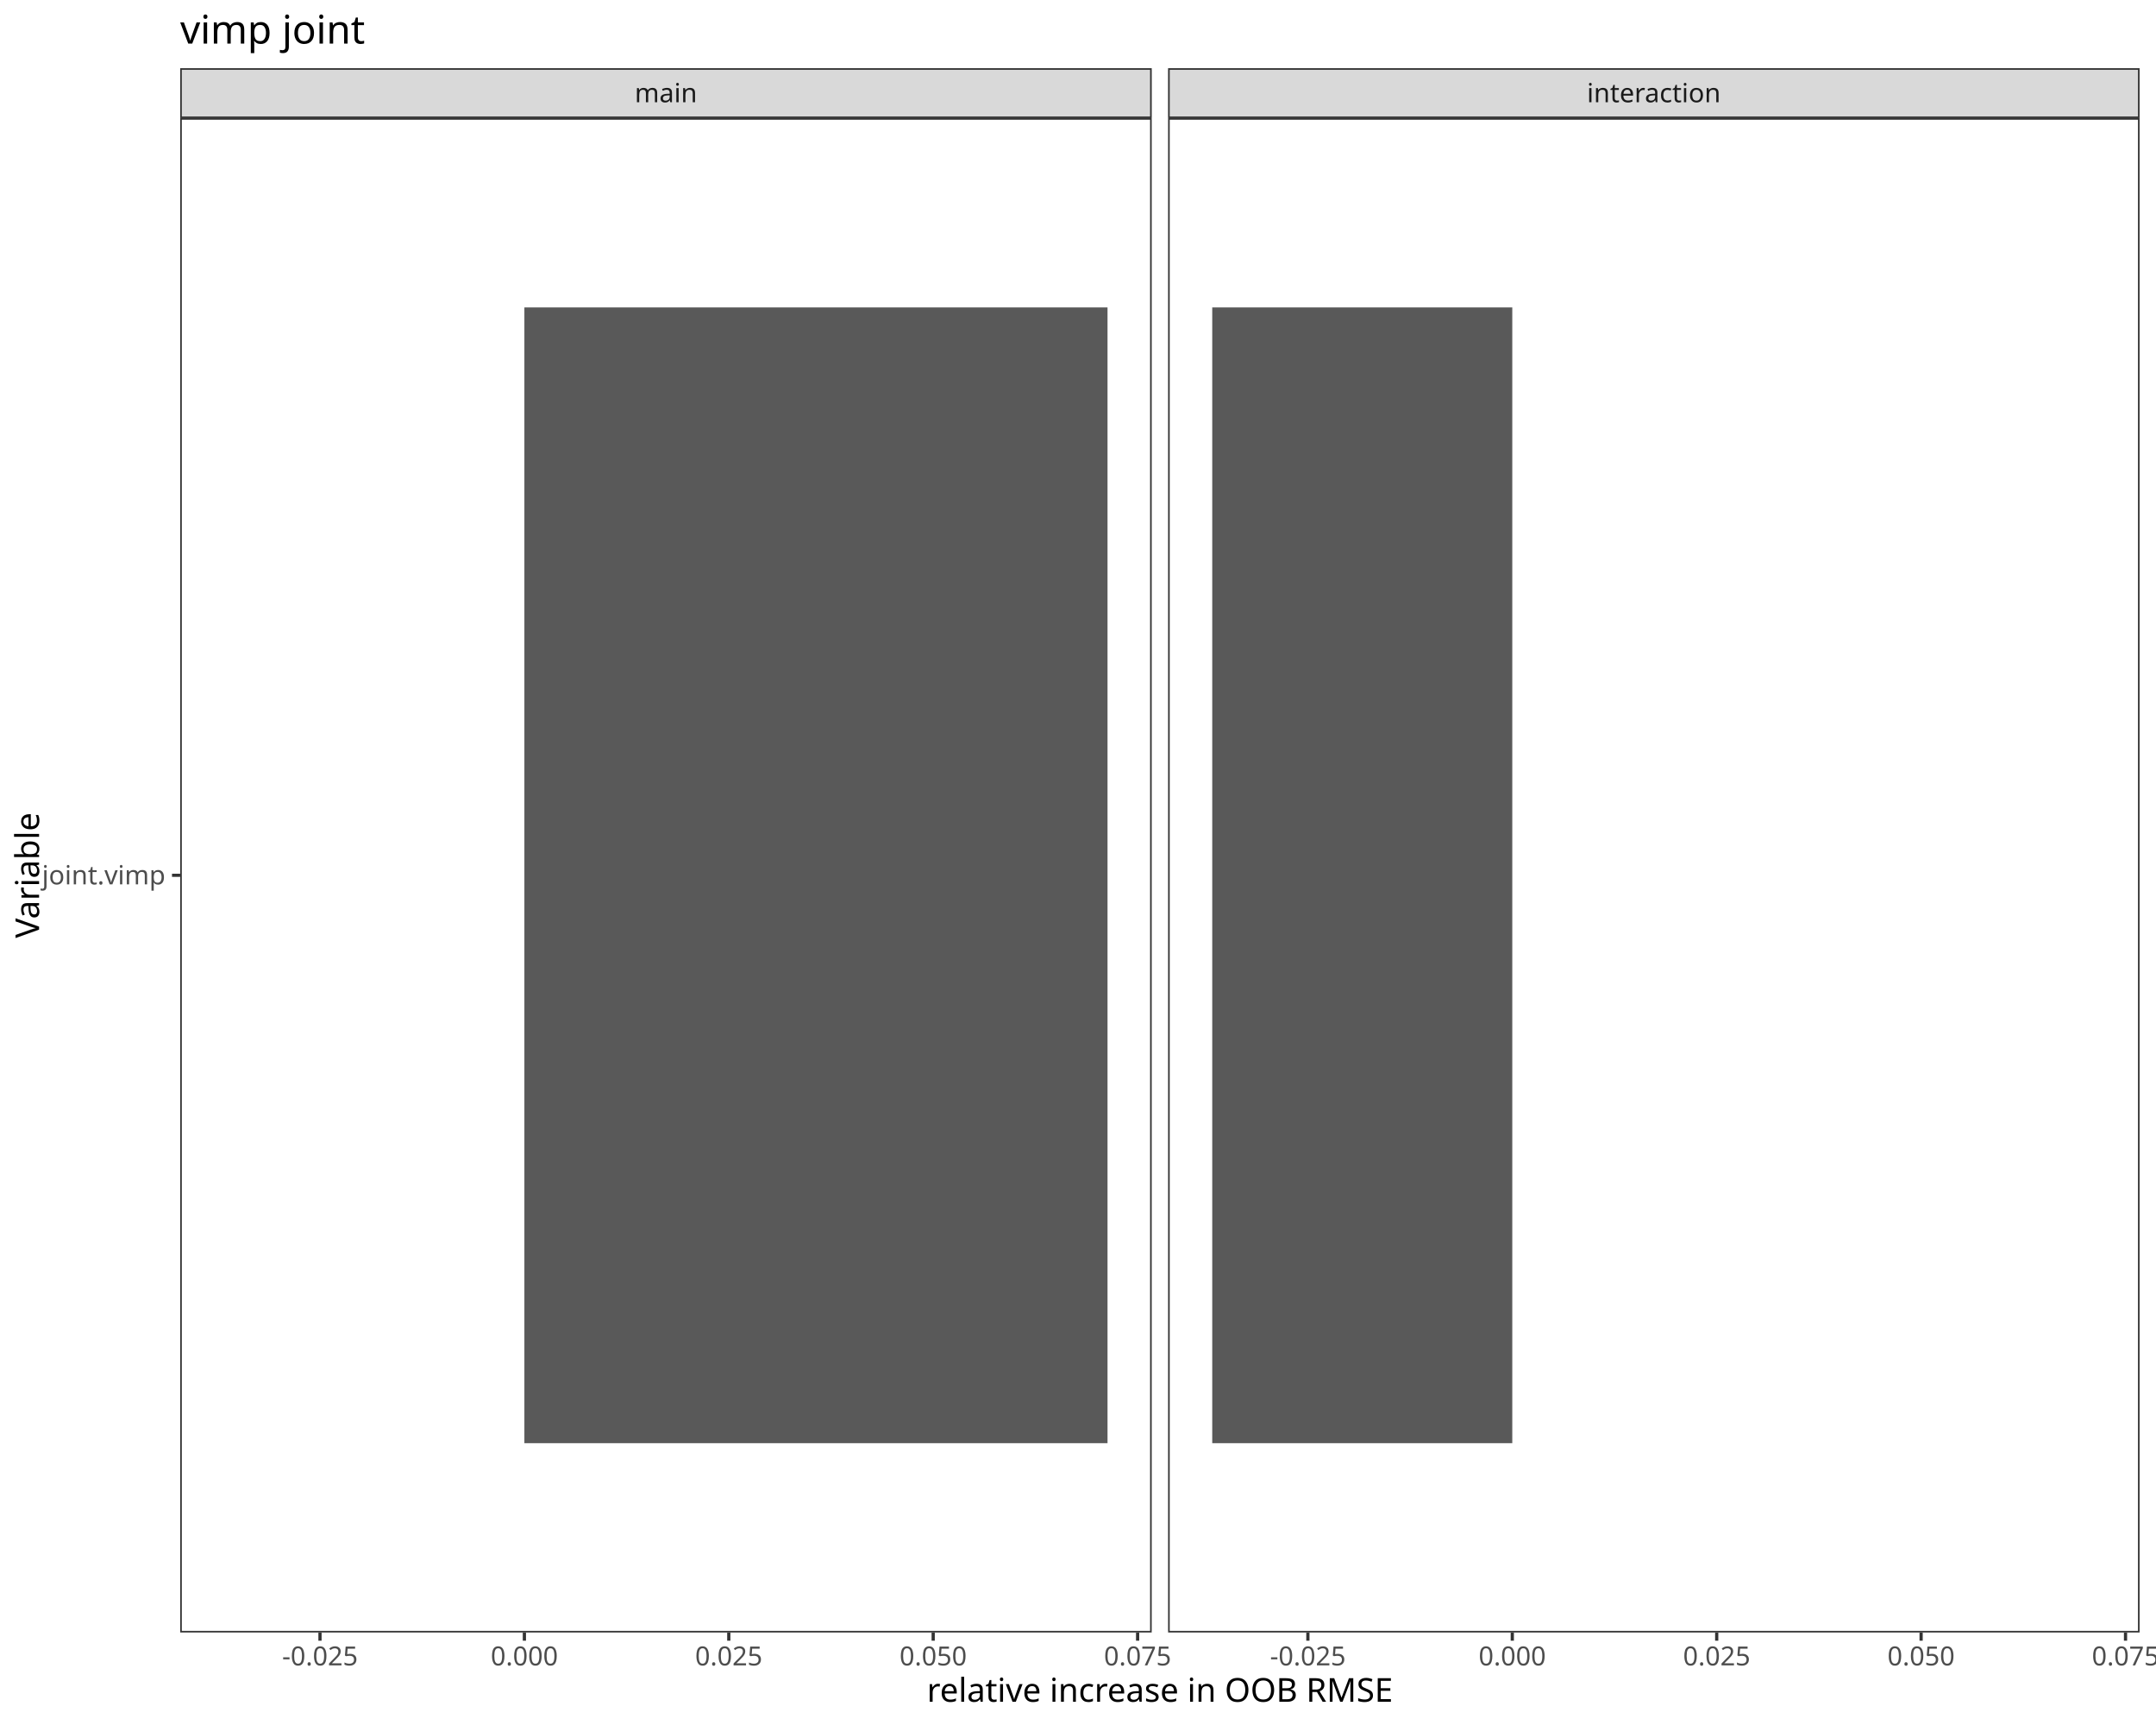
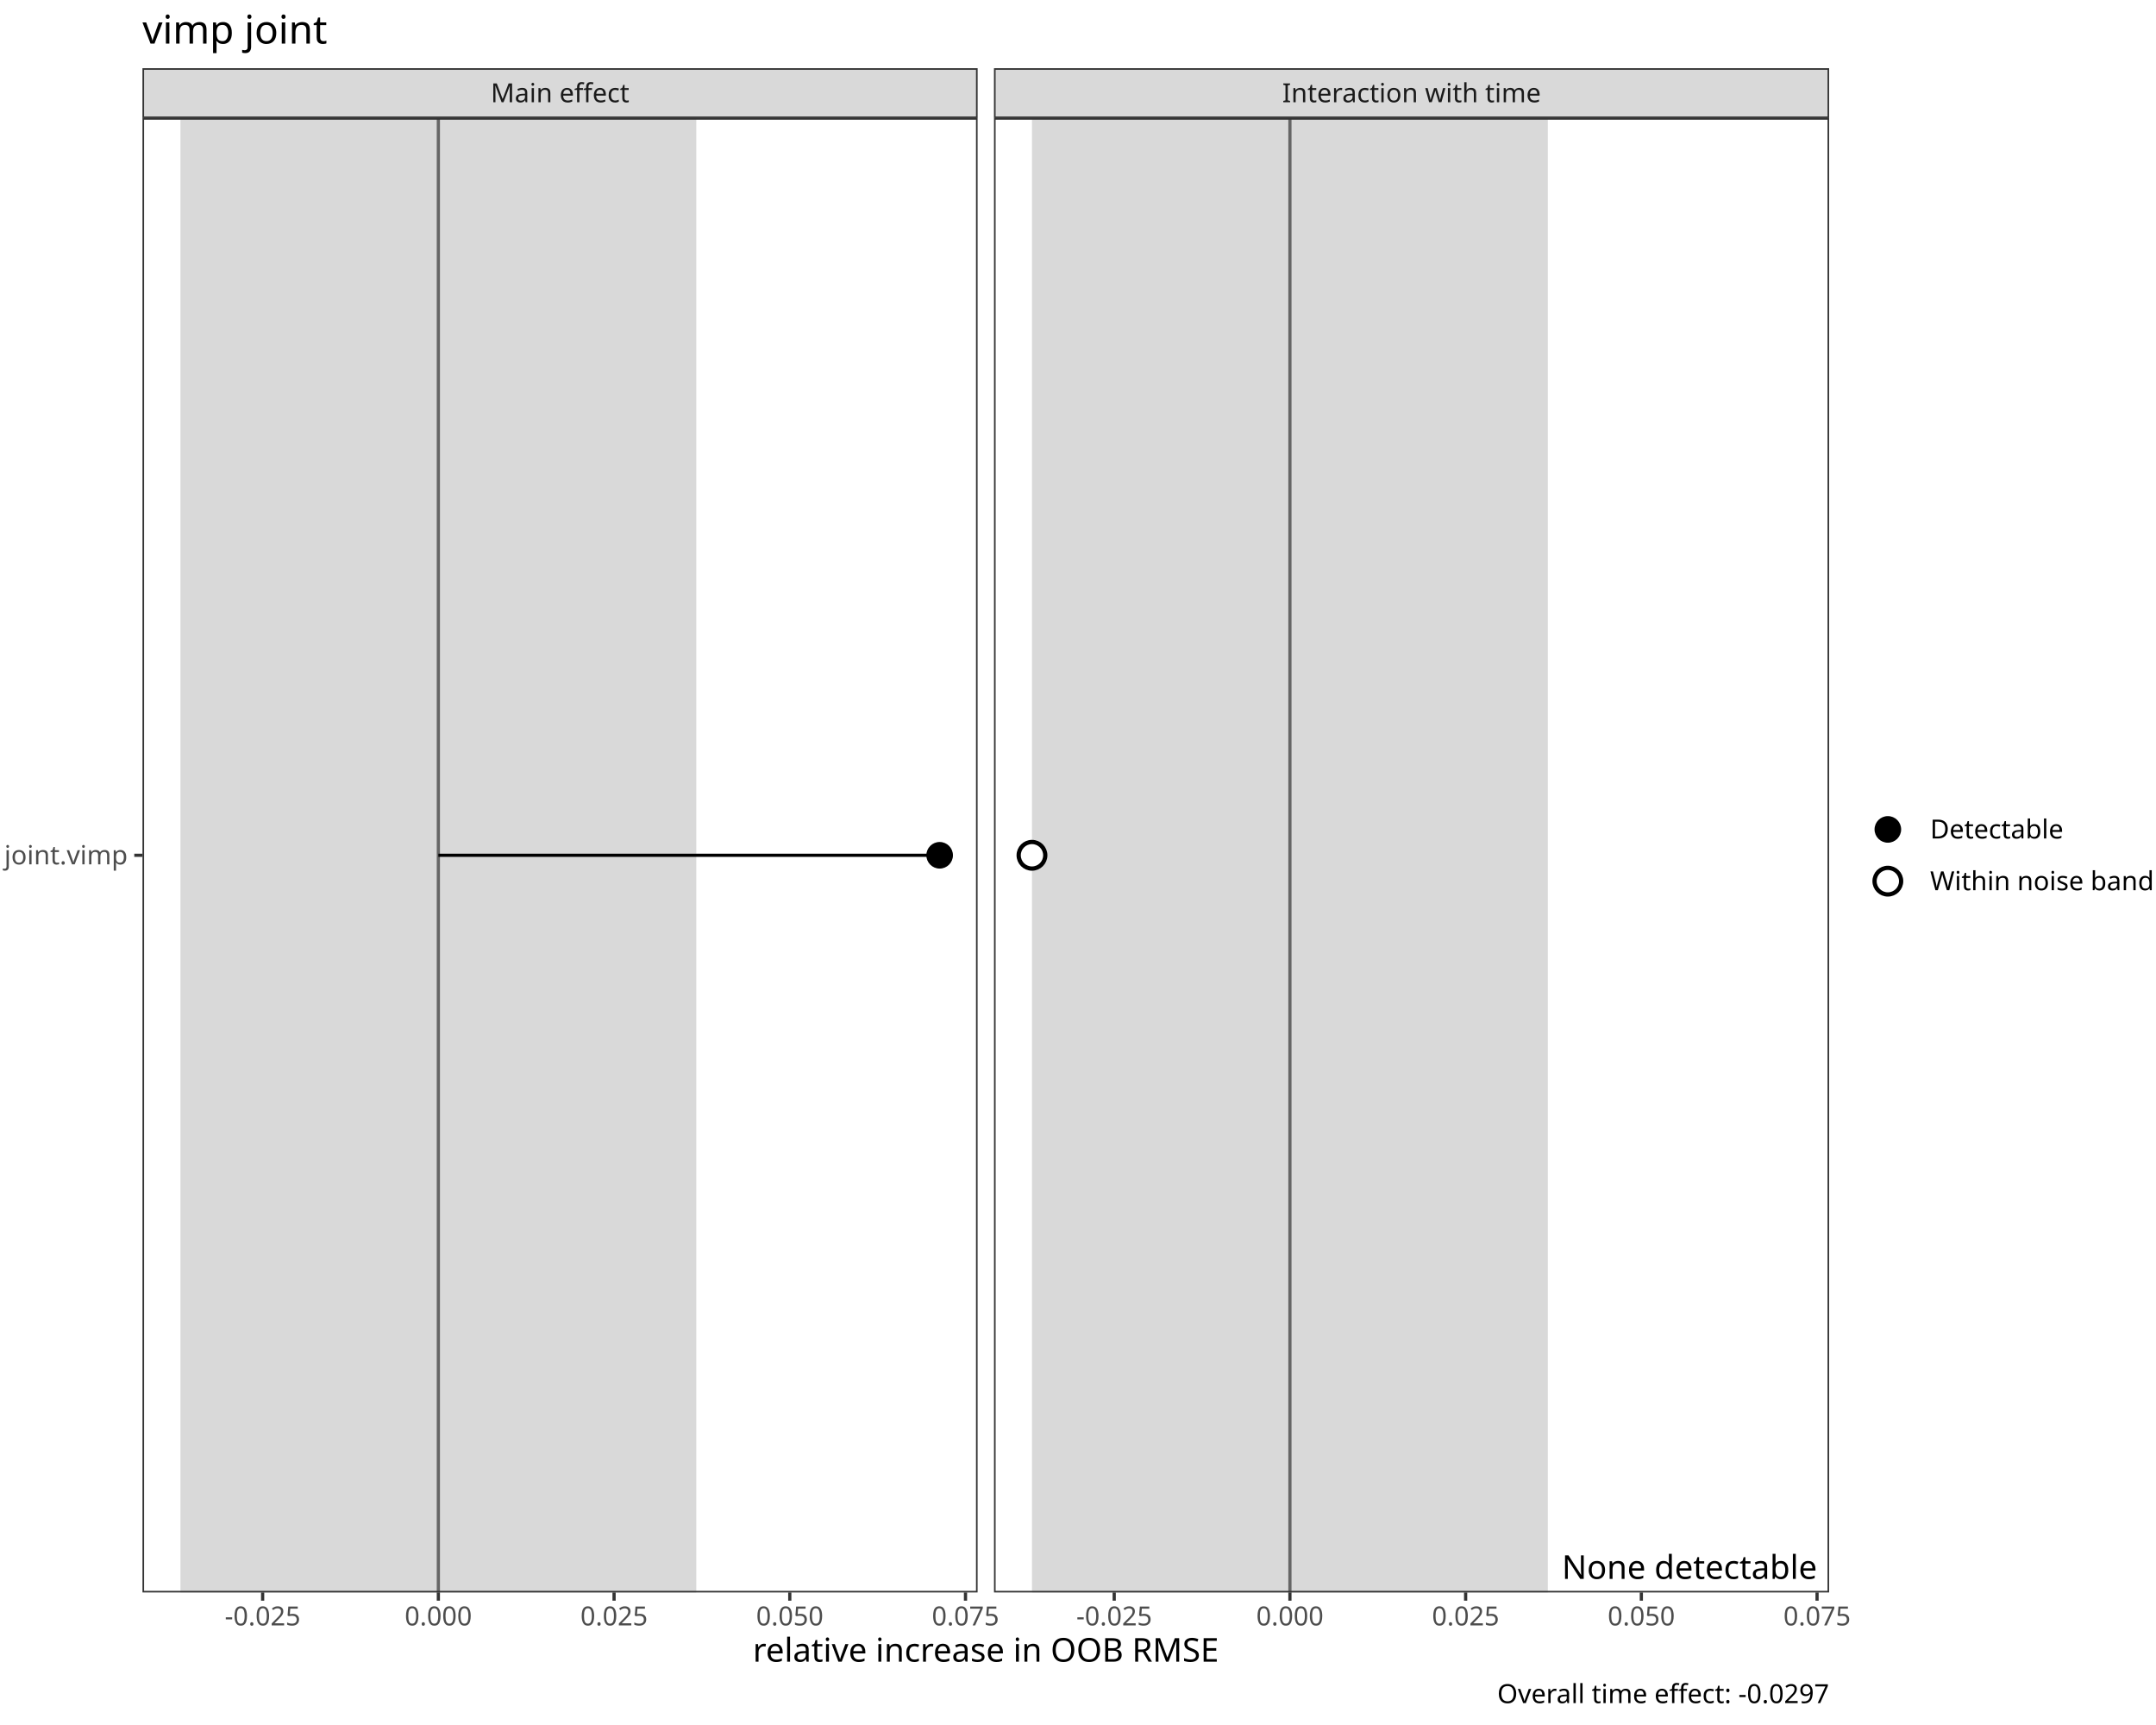
<svg xmlns="http://www.w3.org/2000/svg" class="svglite" data-engine-version="2.0" width="720.00pt" height="576.00pt" viewBox="0 0 720.00 576.00">
  <defs>
    <style type="text/css">
    .svglite line, .svglite polyline, .svglite polygon, .svglite path, .svglite rect, .svglite circle {
      fill: none;
      stroke: #000000;
      stroke-linecap: round;
      stroke-linejoin: round;
      stroke-miterlimit: 10.00;
    }
  </style>
  </defs>
  <rect width="100%" height="100%" style="stroke: none; fill: #FFFFFF;" />
  <defs>
    <clipPath id="cpMC4wMHw3MjAuMDB8MC4wMHw1NzYuMDA=">
      <rect x="0.00" y="0.00" width="720.00" height="576.00" />
    </clipPath>
  </defs>
  <g clip-path="url(#cpMC4wMHw3MjAuMDB8MC4wMHw1NzYuMDA=)">
    <rect x="0.00" y="0.00" width="720.00" height="576.00" style="stroke-width: 1.07; stroke: #FFFFFF; fill: #FFFFFF;" />
  </g>
  <defs>
-     <clipPath id="cpNjAuMTh8Mzg0LjYxfDM5LjQzfDU0NS4xMQ==">
-       <rect x="60.18" y="39.43" width="324.43" height="505.68" />
+     <clipPath id="cpNDcuNTh8MzI2LjQ4fDM5LjQzfDUzMS43NQ==">
+       <rect x="47.58" y="39.43" width="278.89" height="492.32" />
    </clipPath>
  </defs>
-   <g clip-path="url(#cpNjAuMTh8Mzg0LjYxfDM5LjQzfDU0NS4xMQ==)">
-     <rect x="60.18" y="39.43" width="324.43" height="505.68" style="stroke-width: 1.07; stroke: none; fill: #FFFFFF;" />
-     <rect x="175.12" y="102.64" width="194.74" height="379.26" style="stroke-width: 1.07; stroke: none; stroke-linecap: butt; stroke-linejoin: miter; fill: #595959;" />
-     <rect x="60.18" y="39.43" width="324.43" height="505.68" style="stroke-width: 1.07; stroke: #333333;" />
+   <g clip-path="url(#cpNDcuNTh8MzI2LjQ4fDM5LjQzfDUzMS43NQ==)">
+     <rect x="47.58" y="39.43" width="278.89" height="492.32" style="stroke-width: 1.07; stroke: none; fill: #FFFFFF;" />
+     <rect x="60.26" y="39.43" width="172.27" height="492.32" style="stroke-width: 1.07; stroke: none; stroke-linecap: butt; stroke-linejoin: miter; fill: #D9D9D9;" />
+     <line x1="146.39" y1="531.75" x2="146.39" y2="39.43" style="stroke-width: 1.07; stroke: #666666; stroke-linecap: butt;" />
+     <line x1="146.39" y1="285.59" x2="313.80" y2="285.59" style="stroke-width: 1.07; stroke-linecap: butt;" />
+     <circle cx="313.80" cy="285.59" r="4.44" style="stroke-width: 1.42; stroke: none; fill: #000000;" />
+     <rect x="47.58" y="39.43" width="278.89" height="492.32" style="stroke-width: 1.07; stroke: #333333;" />
  </g>
  <g clip-path="url(#cpMC4wMHw3MjAuMDB8MC4wMHw1NzYuMDA=)">
</g>
  <defs>
-     <clipPath id="cpMzkwLjA5fDcxNC41MnwzOS40M3w1NDUuMTE=">
-       <rect x="390.09" y="39.43" width="324.43" height="505.68" />
+     <clipPath id="cpMzMxLjk1fDYxMC44NXwzOS40M3w1MzEuNzU=">
+       <rect x="331.95" y="39.43" width="278.89" height="492.32" />
    </clipPath>
  </defs>
-   <g clip-path="url(#cpMzkwLjA5fDcxNC41MnwzOS40M3w1NDUuMTE=)">
-     <rect x="390.09" y="39.43" width="324.43" height="505.68" style="stroke-width: 1.07; stroke: none; fill: #FFFFFF;" />
-     <rect x="404.83" y="102.64" width="100.20" height="379.26" style="stroke-width: 1.07; stroke: none; stroke-linecap: butt; stroke-linejoin: miter; fill: #595959;" />
-     <rect x="390.09" y="39.43" width="324.43" height="505.68" style="stroke-width: 1.07; stroke: #333333;" />
+   <g clip-path="url(#cpMzMxLjk1fDYxMC44NXwzOS40M3w1MzEuNzU=)">
+     <rect x="331.95" y="39.43" width="278.89" height="492.32" style="stroke-width: 1.07; stroke: none; fill: #FFFFFF;" />
+     <rect x="344.63" y="39.43" width="172.27" height="492.32" style="stroke-width: 1.07; stroke: none; stroke-linecap: butt; stroke-linejoin: miter; fill: #D9D9D9;" />
+     <line x1="430.77" y1="531.75" x2="430.77" y2="39.43" style="stroke-width: 1.07; stroke: #666666; stroke-linecap: butt;" />
+     <circle cx="344.63" cy="285.59" r="4.44" style="stroke-width: 1.42; fill: #FFFFFF;" />
+     <text x="606.84" y="527.21" text-anchor="end" style="font-size: 11.00px; font-family: sans;" textLength="80.12px" lengthAdjust="spacingAndGlyphs">None detectable</text>
+     <rect x="331.95" y="39.43" width="278.89" height="492.32" style="stroke-width: 1.07; stroke: #333333;" />
  </g>
  <g clip-path="url(#cpMC4wMHw3MjAuMDB8MC4wMHw1NzYuMDA=)">
</g>
  <defs>
-     <clipPath id="cpNjAuMTh8Mzg0LjYxfDIyLjc4fDM5LjQz">
-       <rect x="60.18" y="22.78" width="324.43" height="16.65" />
+     <clipPath id="cpNDcuNTh8MzI2LjQ4fDIyLjc4fDM5LjQz">
+       <rect x="47.58" y="22.78" width="278.89" height="16.65" />
    </clipPath>
  </defs>
-   <g clip-path="url(#cpNjAuMTh8Mzg0LjYxfDIyLjc4fDM5LjQz)">
-     <rect x="60.18" y="22.78" width="324.43" height="16.65" style="stroke-width: 1.07; stroke: #333333; fill: #D9D9D9;" />
-     <text x="222.39" y="34.14" text-anchor="middle" style="font-size: 8.80px; fill: #1A1A1A; font-family: sans;" textLength="19.08px" lengthAdjust="spacingAndGlyphs">main</text>
+   <g clip-path="url(#cpNDcuNTh8MzI2LjQ4fDIyLjc4fDM5LjQz)">
+     <rect x="47.58" y="22.78" width="278.89" height="16.65" style="stroke-width: 1.07; stroke: #333333; fill: #D9D9D9;" />
+     <text x="187.03" y="34.14" text-anchor="middle" style="font-size: 8.80px; fill: #1A1A1A; font-family: sans;" textLength="43.05px" lengthAdjust="spacingAndGlyphs">Main effect</text>
  </g>
  <g clip-path="url(#cpMC4wMHw3MjAuMDB8MC4wMHw1NzYuMDA=)">
</g>
  <defs>
-     <clipPath id="cpMzkwLjA5fDcxNC41MnwyMi43OHwzOS40Mw==">
-       <rect x="390.09" y="22.78" width="324.43" height="16.65" />
+     <clipPath id="cpMzMxLjk1fDYxMC44NXwyMi43OHwzOS40Mw==">
+       <rect x="331.95" y="22.78" width="278.89" height="16.65" />
    </clipPath>
  </defs>
-   <g clip-path="url(#cpMzkwLjA5fDcxNC41MnwyMi43OHwzOS40Mw==)">
-     <rect x="390.09" y="22.78" width="324.43" height="16.65" style="stroke-width: 1.07; stroke: #333333; fill: #D9D9D9;" />
-     <text x="552.30" y="34.14" text-anchor="middle" style="font-size: 8.80px; fill: #1A1A1A; font-family: sans;" textLength="40.60px" lengthAdjust="spacingAndGlyphs">interaction</text>
+   <g clip-path="url(#cpMzMxLjk1fDYxMC44NXwyMi43OHwzOS40Mw==)">
+     <rect x="331.95" y="22.78" width="278.89" height="16.65" style="stroke-width: 1.07; stroke: #333333; fill: #D9D9D9;" />
+     <text x="471.40" y="34.14" text-anchor="middle" style="font-size: 8.80px; fill: #1A1A1A; font-family: sans;" textLength="78.26px" lengthAdjust="spacingAndGlyphs">Interaction with time</text>
  </g>
  <g clip-path="url(#cpMC4wMHw3MjAuMDB8MC4wMHw1NzYuMDA=)">
-     <polyline points="106.86,547.85 106.86,545.11 " style="stroke-width: 1.07; stroke: #333333; stroke-linecap: butt;" />
-     <polyline points="175.12,547.85 175.12,545.11 " style="stroke-width: 1.07; stroke: #333333; stroke-linecap: butt;" />
-     <polyline points="243.38,547.85 243.38,545.11 " style="stroke-width: 1.07; stroke: #333333; stroke-linecap: butt;" />
-     <polyline points="311.64,547.85 311.64,545.11 " style="stroke-width: 1.07; stroke: #333333; stroke-linecap: butt;" />
-     <polyline points="379.91,547.85 379.91,545.11 " style="stroke-width: 1.07; stroke: #333333; stroke-linecap: butt;" />
-     <text x="106.86" y="556.10" text-anchor="middle" style="font-size: 8.80px; fill: #4D4D4D; font-family: sans;" textLength="24.95px" lengthAdjust="spacingAndGlyphs">-0.025</text>
-     <text x="175.12" y="556.10" text-anchor="middle" style="font-size: 8.80px; fill: #4D4D4D; font-family: sans;" textLength="22.02px" lengthAdjust="spacingAndGlyphs">0.000</text>
-     <text x="243.38" y="556.10" text-anchor="middle" style="font-size: 8.80px; fill: #4D4D4D; font-family: sans;" textLength="22.02px" lengthAdjust="spacingAndGlyphs">0.025</text>
-     <text x="311.64" y="556.10" text-anchor="middle" style="font-size: 8.80px; fill: #4D4D4D; font-family: sans;" textLength="22.02px" lengthAdjust="spacingAndGlyphs">0.050</text>
-     <text x="379.91" y="556.10" text-anchor="middle" style="font-size: 8.80px; fill: #4D4D4D; font-family: sans;" textLength="22.02px" lengthAdjust="spacingAndGlyphs">0.075</text>
-     <polyline points="436.77,547.85 436.77,545.11 " style="stroke-width: 1.07; stroke: #333333; stroke-linecap: butt;" />
-     <polyline points="505.03,547.85 505.03,545.11 " style="stroke-width: 1.07; stroke: #333333; stroke-linecap: butt;" />
-     <polyline points="573.30,547.85 573.30,545.11 " style="stroke-width: 1.07; stroke: #333333; stroke-linecap: butt;" />
-     <polyline points="641.56,547.85 641.56,545.11 " style="stroke-width: 1.07; stroke: #333333; stroke-linecap: butt;" />
-     <polyline points="709.82,547.85 709.82,545.11 " style="stroke-width: 1.07; stroke: #333333; stroke-linecap: butt;" />
-     <text x="436.77" y="556.10" text-anchor="middle" style="font-size: 8.80px; fill: #4D4D4D; font-family: sans;" textLength="24.95px" lengthAdjust="spacingAndGlyphs">-0.025</text>
-     <text x="505.03" y="556.10" text-anchor="middle" style="font-size: 8.80px; fill: #4D4D4D; font-family: sans;" textLength="22.02px" lengthAdjust="spacingAndGlyphs">0.000</text>
-     <text x="573.30" y="556.10" text-anchor="middle" style="font-size: 8.80px; fill: #4D4D4D; font-family: sans;" textLength="22.02px" lengthAdjust="spacingAndGlyphs">0.025</text>
-     <text x="641.56" y="556.10" text-anchor="middle" style="font-size: 8.80px; fill: #4D4D4D; font-family: sans;" textLength="22.02px" lengthAdjust="spacingAndGlyphs">0.050</text>
-     <text x="709.82" y="556.10" text-anchor="middle" style="font-size: 8.80px; fill: #4D4D4D; font-family: sans;" textLength="22.02px" lengthAdjust="spacingAndGlyphs">0.075</text>
-     <text x="55.24" y="295.30" text-anchor="end" style="font-size: 8.80px; fill: #4D4D4D; font-family: sans;" textLength="37.17px" lengthAdjust="spacingAndGlyphs">joint.vimp</text>
-     <polyline points="57.44,292.27 60.18,292.27 " style="stroke-width: 1.07; stroke: #333333; stroke-linecap: butt;" />
-     <text x="387.35" y="568.24" text-anchor="middle" style="font-size: 11.00px; font-family: sans;" textLength="154.08px" lengthAdjust="spacingAndGlyphs">relative increase in OOB RMSE</text>
-     <text transform="translate(13.05,292.27) rotate(-90)" text-anchor="middle" style="font-size: 11.00px; font-family: sans;" textLength="40.36px" lengthAdjust="spacingAndGlyphs">Variable</text>
-     <text x="60.18" y="14.56" style="font-size: 13.20px; font-family: sans;" textLength="55.76px" lengthAdjust="spacingAndGlyphs">vimp joint</text>
+     <polyline points="87.71,534.49 87.71,531.75 " style="stroke-width: 1.07; stroke: #333333; stroke-linecap: butt;" />
+     <polyline points="146.39,534.49 146.39,531.75 " style="stroke-width: 1.07; stroke: #333333; stroke-linecap: butt;" />
+     <polyline points="205.07,534.49 205.07,531.75 " style="stroke-width: 1.07; stroke: #333333; stroke-linecap: butt;" />
+     <polyline points="263.75,534.49 263.75,531.75 " style="stroke-width: 1.07; stroke: #333333; stroke-linecap: butt;" />
+     <polyline points="322.43,534.49 322.43,531.75 " style="stroke-width: 1.07; stroke: #333333; stroke-linecap: butt;" />
+     <text x="87.71" y="542.74" text-anchor="middle" style="font-size: 8.80px; fill: #4D4D4D; font-family: sans;" textLength="24.95px" lengthAdjust="spacingAndGlyphs">-0.025</text>
+     <text x="146.39" y="542.74" text-anchor="middle" style="font-size: 8.80px; fill: #4D4D4D; font-family: sans;" textLength="22.02px" lengthAdjust="spacingAndGlyphs">0.000</text>
+     <text x="205.07" y="542.74" text-anchor="middle" style="font-size: 8.80px; fill: #4D4D4D; font-family: sans;" textLength="22.02px" lengthAdjust="spacingAndGlyphs">0.025</text>
+     <text x="263.75" y="542.74" text-anchor="middle" style="font-size: 8.80px; fill: #4D4D4D; font-family: sans;" textLength="22.02px" lengthAdjust="spacingAndGlyphs">0.050</text>
+     <text x="322.43" y="542.74" text-anchor="middle" style="font-size: 8.80px; fill: #4D4D4D; font-family: sans;" textLength="22.02px" lengthAdjust="spacingAndGlyphs">0.075</text>
+     <polyline points="372.09,534.49 372.09,531.75 " style="stroke-width: 1.07; stroke: #333333; stroke-linecap: butt;" />
+     <polyline points="430.77,534.49 430.77,531.75 " style="stroke-width: 1.07; stroke: #333333; stroke-linecap: butt;" />
+     <polyline points="489.45,534.49 489.45,531.75 " style="stroke-width: 1.07; stroke: #333333; stroke-linecap: butt;" />
+     <polyline points="548.13,534.49 548.13,531.75 " style="stroke-width: 1.07; stroke: #333333; stroke-linecap: butt;" />
+     <polyline points="606.81,534.49 606.81,531.75 " style="stroke-width: 1.07; stroke: #333333; stroke-linecap: butt;" />
+     <text x="372.09" y="542.74" text-anchor="middle" style="font-size: 8.80px; fill: #4D4D4D; font-family: sans;" textLength="24.95px" lengthAdjust="spacingAndGlyphs">-0.025</text>
+     <text x="430.77" y="542.74" text-anchor="middle" style="font-size: 8.80px; fill: #4D4D4D; font-family: sans;" textLength="22.02px" lengthAdjust="spacingAndGlyphs">0.000</text>
+     <text x="489.45" y="542.74" text-anchor="middle" style="font-size: 8.80px; fill: #4D4D4D; font-family: sans;" textLength="22.02px" lengthAdjust="spacingAndGlyphs">0.025</text>
+     <text x="548.13" y="542.74" text-anchor="middle" style="font-size: 8.80px; fill: #4D4D4D; font-family: sans;" textLength="22.02px" lengthAdjust="spacingAndGlyphs">0.050</text>
+     <text x="606.81" y="542.74" text-anchor="middle" style="font-size: 8.80px; fill: #4D4D4D; font-family: sans;" textLength="22.02px" lengthAdjust="spacingAndGlyphs">0.075</text>
+     <text x="42.65" y="288.62" text-anchor="end" style="font-size: 8.80px; fill: #4D4D4D; font-family: sans;" textLength="37.17px" lengthAdjust="spacingAndGlyphs">joint.vimp</text>
+     <polyline points="44.84,285.59 47.58,285.59 " style="stroke-width: 1.07; stroke: #333333; stroke-linecap: butt;" />
+     <text x="329.21" y="554.87" text-anchor="middle" style="font-size: 11.00px; font-family: sans;" textLength="154.08px" lengthAdjust="spacingAndGlyphs">relative increase in OOB RMSE</text>
+     <rect x="621.81" y="268.31" width="92.71" height="34.56" style="stroke-width: 1.07; stroke: none; fill: #FFFFFF;" />
+     <rect x="621.81" y="268.31" width="17.28" height="17.28" style="stroke-width: 1.07; stroke: none; fill: #FFFFFF;" />
+     <circle cx="630.45" cy="276.95" r="4.44" style="stroke-width: 1.42; stroke: none; fill: #000000;" />
+     <rect x="621.81" y="285.59" width="17.28" height="17.28" style="stroke-width: 1.07; stroke: none; fill: #FFFFFF;" />
+     <circle cx="630.45" cy="294.23" r="4.44" style="stroke-width: 1.42; fill: #FFFFFF;" />
+     <text x="644.57" y="279.98" style="font-size: 8.80px; font-family: sans;" textLength="42.08px" lengthAdjust="spacingAndGlyphs">Detectable</text>
+     <text x="644.57" y="297.26" style="font-size: 8.80px; font-family: sans;" textLength="69.95px" lengthAdjust="spacingAndGlyphs">Within noise band</text>
+     <text x="47.58" y="14.56" style="font-size: 13.20px; font-family: sans;" textLength="55.76px" lengthAdjust="spacingAndGlyphs">vimp joint</text>
+     <text x="610.85" y="568.69" text-anchor="end" style="font-size: 8.80px; font-family: sans;" textLength="105.66px" lengthAdjust="spacingAndGlyphs">Overall time effect: -0.0297</text>
  </g>
</svg>
